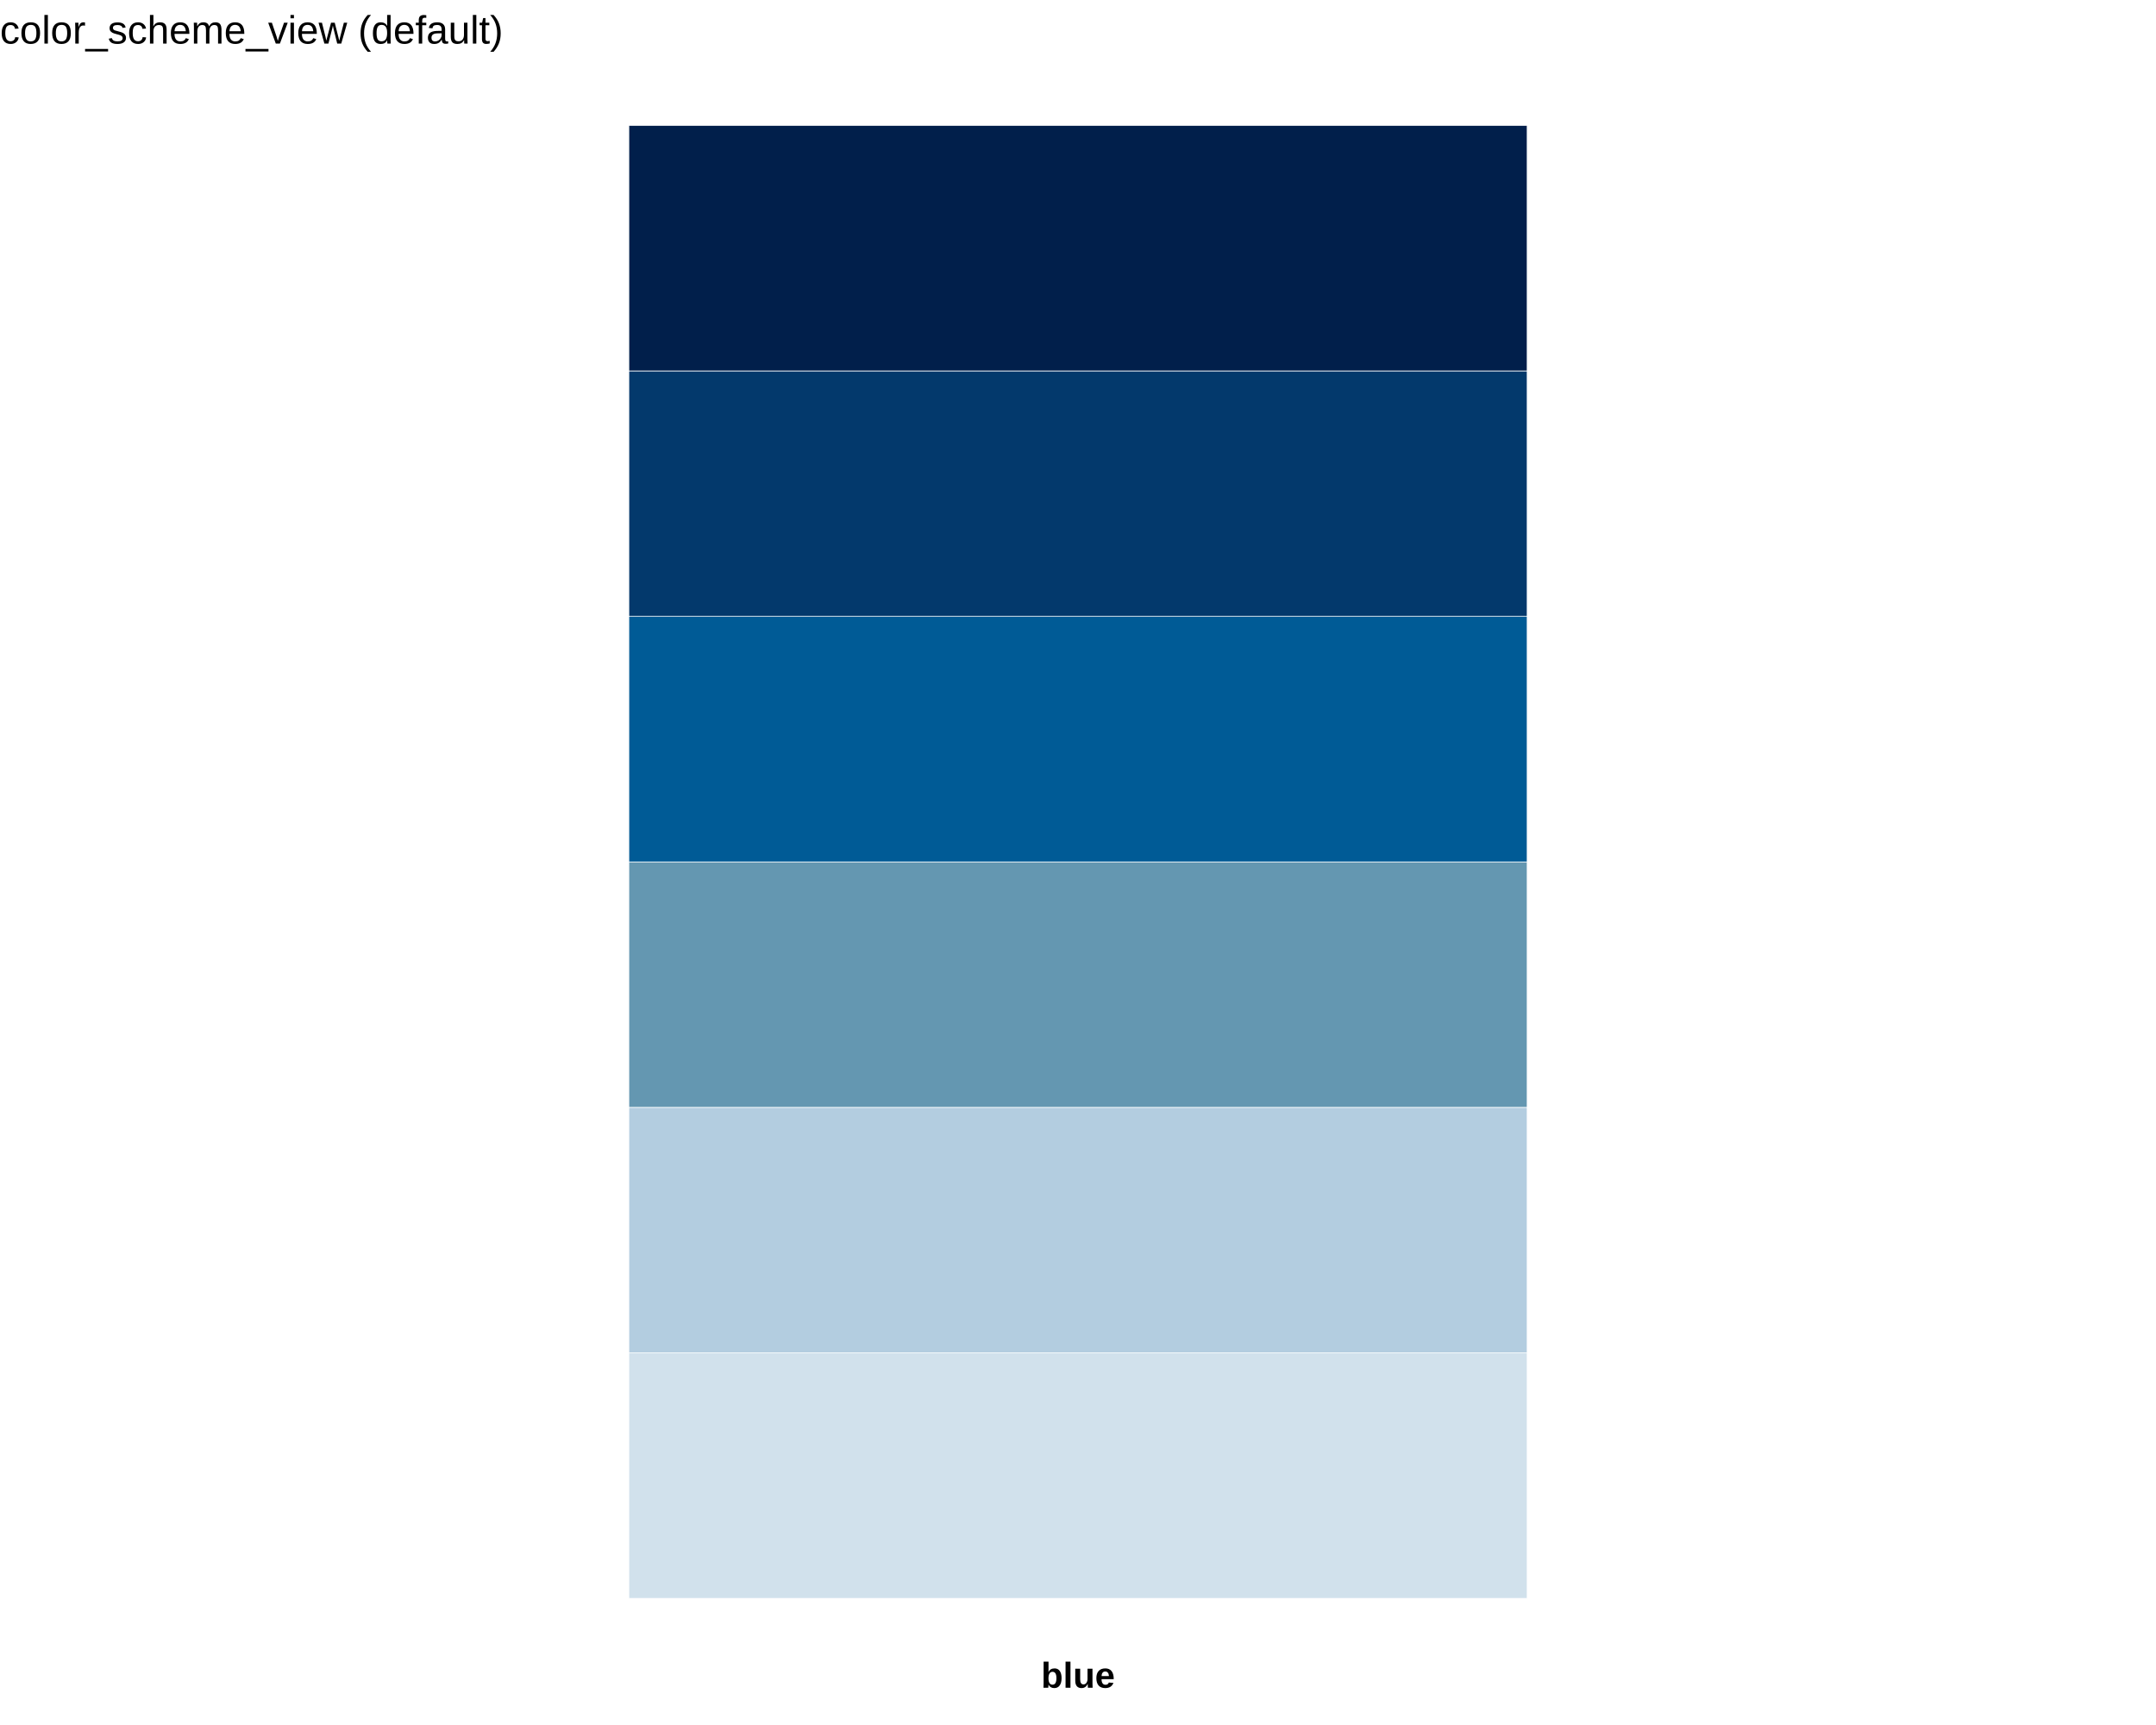
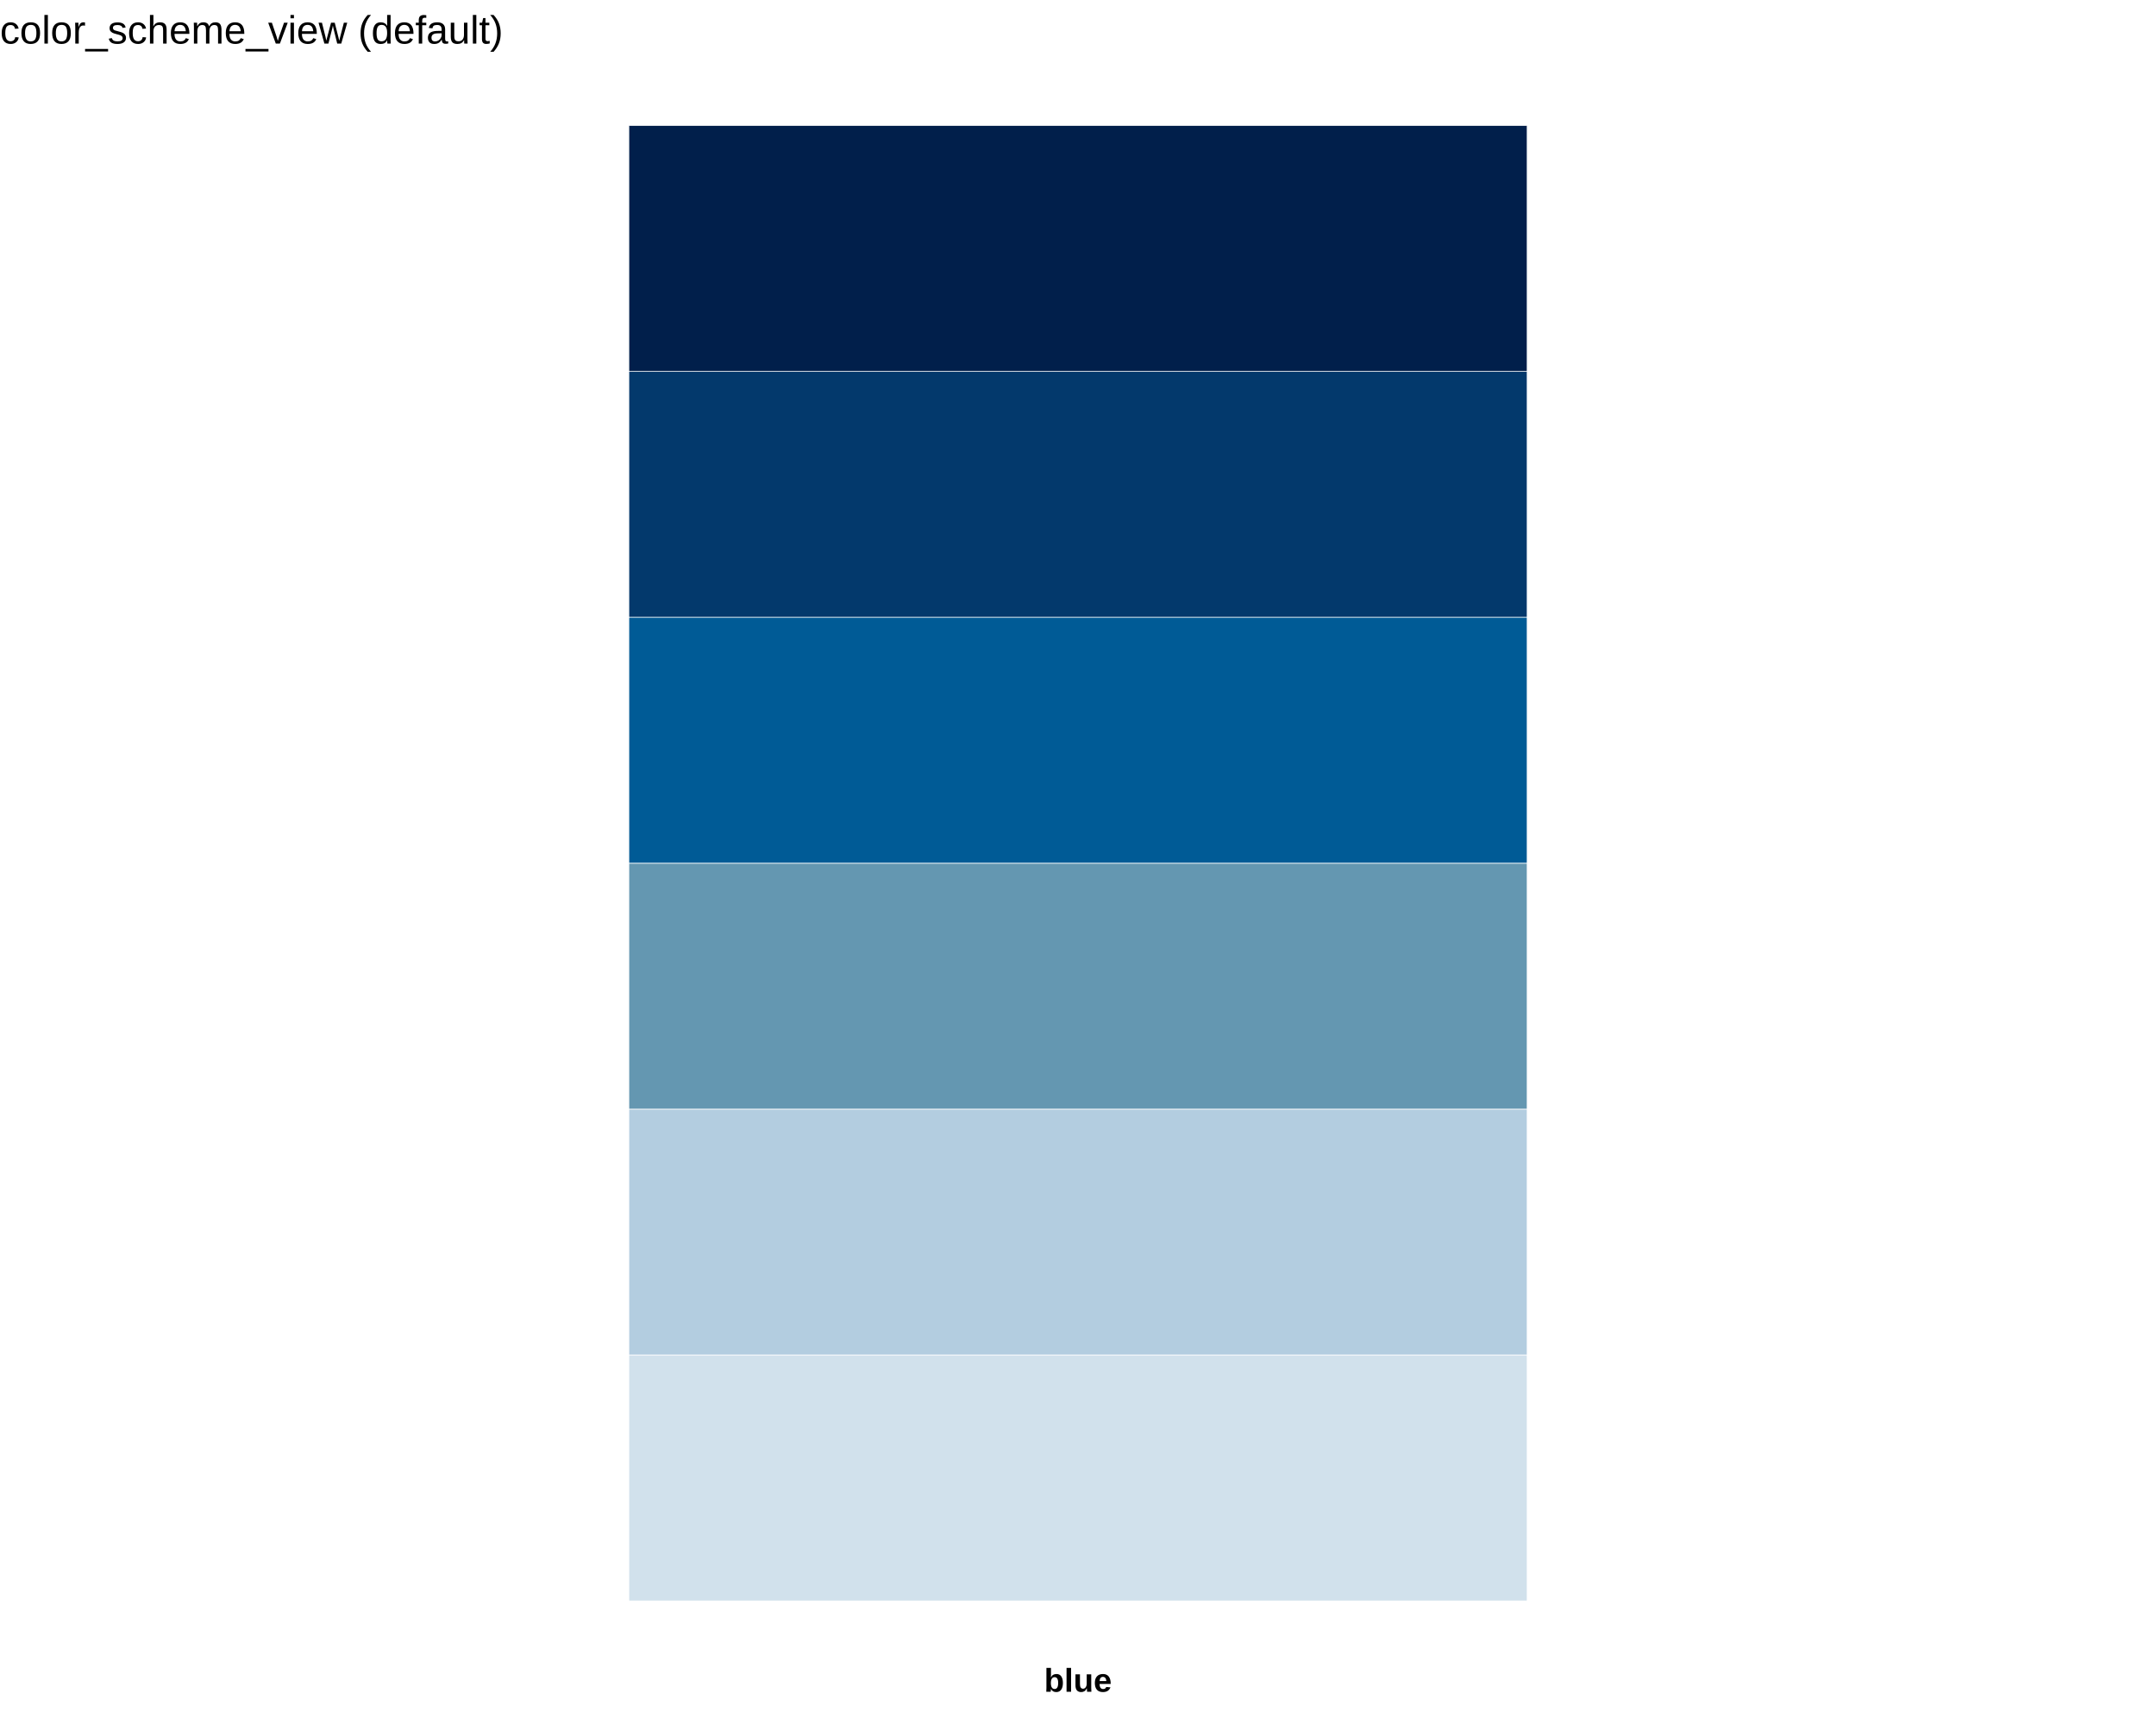
<svg xmlns="http://www.w3.org/2000/svg" viewBox="0 0 720.00 576.00">
  <defs>
    <style type="text/css">
    line, polyline, polygon, path, rect, circle {
      fill: none;
      stroke: #000000;
      stroke-linecap: round;
      stroke-linejoin: round;
      stroke-miterlimit: 10.00;
    }
  </style>
  </defs>
  <rect width="100%" height="100%" style="stroke: none; fill: #FFFFFF;" />
  <defs>
-     <clipPath id="cpMC4wMHw3MjAuMDB8NTU4LjI5fDE3LjI5">
-       <rect x="0.00" y="17.29" width="720.00" height="541.00" />
+     <clipPath id="cpMC4wMHw3MjAuMDB8NTU5LjE4fDE3LjI5">
+       <rect x="0.00" y="17.29" width="720.00" height="541.89" />
    </clipPath>
  </defs>
-   <rect x="210.00" y="451.73" width="300.00" height="81.97" style="stroke-width: 0.21; stroke: #FFFFFF; stroke-linecap: square; stroke-linejoin: miter; fill: #D1E1EC;" clip-path="url(#cpMC4wMHw3MjAuMDB8NTU4LjI5fDE3LjI5)" />
-   <rect x="210.00" y="369.76" width="300.00" height="81.97" style="stroke-width: 0.21; stroke: #FFFFFF; stroke-linecap: square; stroke-linejoin: miter; fill: #B3CDE0;" clip-path="url(#cpMC4wMHw3MjAuMDB8NTU4LjI5fDE3LjI5)" />
-   <rect x="210.00" y="287.79" width="300.00" height="81.97" style="stroke-width: 0.21; stroke: #FFFFFF; stroke-linecap: square; stroke-linejoin: miter; fill: #6497B1;" clip-path="url(#cpMC4wMHw3MjAuMDB8NTU4LjI5fDE3LjI5)" />
-   <rect x="210.00" y="205.82" width="300.00" height="81.97" style="stroke-width: 0.21; stroke: #FFFFFF; stroke-linecap: square; stroke-linejoin: miter; fill: #005B96;" clip-path="url(#cpMC4wMHw3MjAuMDB8NTU4LjI5fDE3LjI5)" />
-   <rect x="210.00" y="123.85" width="300.00" height="81.97" style="stroke-width: 0.21; stroke: #FFFFFF; stroke-linecap: square; stroke-linejoin: miter; fill: #03396C;" clip-path="url(#cpMC4wMHw3MjAuMDB8NTU4LjI5fDE3LjI5)" />
-   <rect x="210.00" y="41.88" width="300.00" height="81.97" style="stroke-width: 0.21; stroke: #FFFFFF; stroke-linecap: square; stroke-linejoin: miter; fill: #011F4B;" clip-path="url(#cpMC4wMHw3MjAuMDB8NTU4LjI5fDE3LjI5)" />
+   <rect x="210.00" y="452.45" width="300.00" height="82.10" style="stroke-width: 0.21; stroke: #FFFFFF; stroke-linecap: square; stroke-linejoin: miter; fill: #D1E1EC;" clip-path="url(#cpMC4wMHw3MjAuMDB8NTU5LjE4fDE3LjI5)" />
+   <rect x="210.00" y="370.34" width="300.00" height="82.10" style="stroke-width: 0.21; stroke: #FFFFFF; stroke-linecap: square; stroke-linejoin: miter; fill: #B3CDE0;" clip-path="url(#cpMC4wMHw3MjAuMDB8NTU5LjE4fDE3LjI5)" />
+   <rect x="210.00" y="288.24" width="300.00" height="82.10" style="stroke-width: 0.21; stroke: #FFFFFF; stroke-linecap: square; stroke-linejoin: miter; fill: #6497B1;" clip-path="url(#cpMC4wMHw3MjAuMDB8NTU5LjE4fDE3LjI5)" />
+   <rect x="210.00" y="206.13" width="300.00" height="82.10" style="stroke-width: 0.21; stroke: #FFFFFF; stroke-linecap: square; stroke-linejoin: miter; fill: #005B96;" clip-path="url(#cpMC4wMHw3MjAuMDB8NTU5LjE4fDE3LjI5)" />
+   <rect x="210.00" y="124.03" width="300.00" height="82.10" style="stroke-width: 0.21; stroke: #FFFFFF; stroke-linecap: square; stroke-linejoin: miter; fill: #03396C;" clip-path="url(#cpMC4wMHw3MjAuMDB8NTU5LjE4fDE3LjI5)" />
+   <rect x="210.00" y="41.92" width="300.00" height="82.10" style="stroke-width: 0.21; stroke: #FFFFFF; stroke-linecap: square; stroke-linejoin: miter; fill: #011F4B;" clip-path="url(#cpMC4wMHw3MjAuMDB8NTU5LjE4fDE3LjI5)" />
  <defs>
    <clipPath id="cpMC4wMHw3MjAuMDB8NTc2LjAwfDAuMDA=">
      <rect x="0.00" y="0.00" width="720.00" height="576.00" />
    </clipPath>
  </defs>
  <g clip-path="url(#cpMC4wMHw3MjAuMDB8NTc2LjAwfDAuMDA=)">
-     <text x="347.67" y="563.55" style="font-size: 12.00px; font-weight: bold; font-family: Liberation Sans;" textLength="24.66px" lengthAdjust="spacingAndGlyphs">blue</text>
+     <text x="348.69" y="564.90" style="font-size: 11.00px; font-weight: bold; font-family: Liberation Sans;" textLength="22.62px" lengthAdjust="spacingAndGlyphs">blue</text>
  </g>
  <g clip-path="url(#cpMC4wMHw3MjAuMDB8NTc2LjAwfDAuMDA=)">
    <text x="0.00" y="14.56" style="font-size: 13.20px; font-family: Liberation Sans;" textLength="167.78px" lengthAdjust="spacingAndGlyphs">color_scheme_view (default)</text>
  </g>
</svg>
